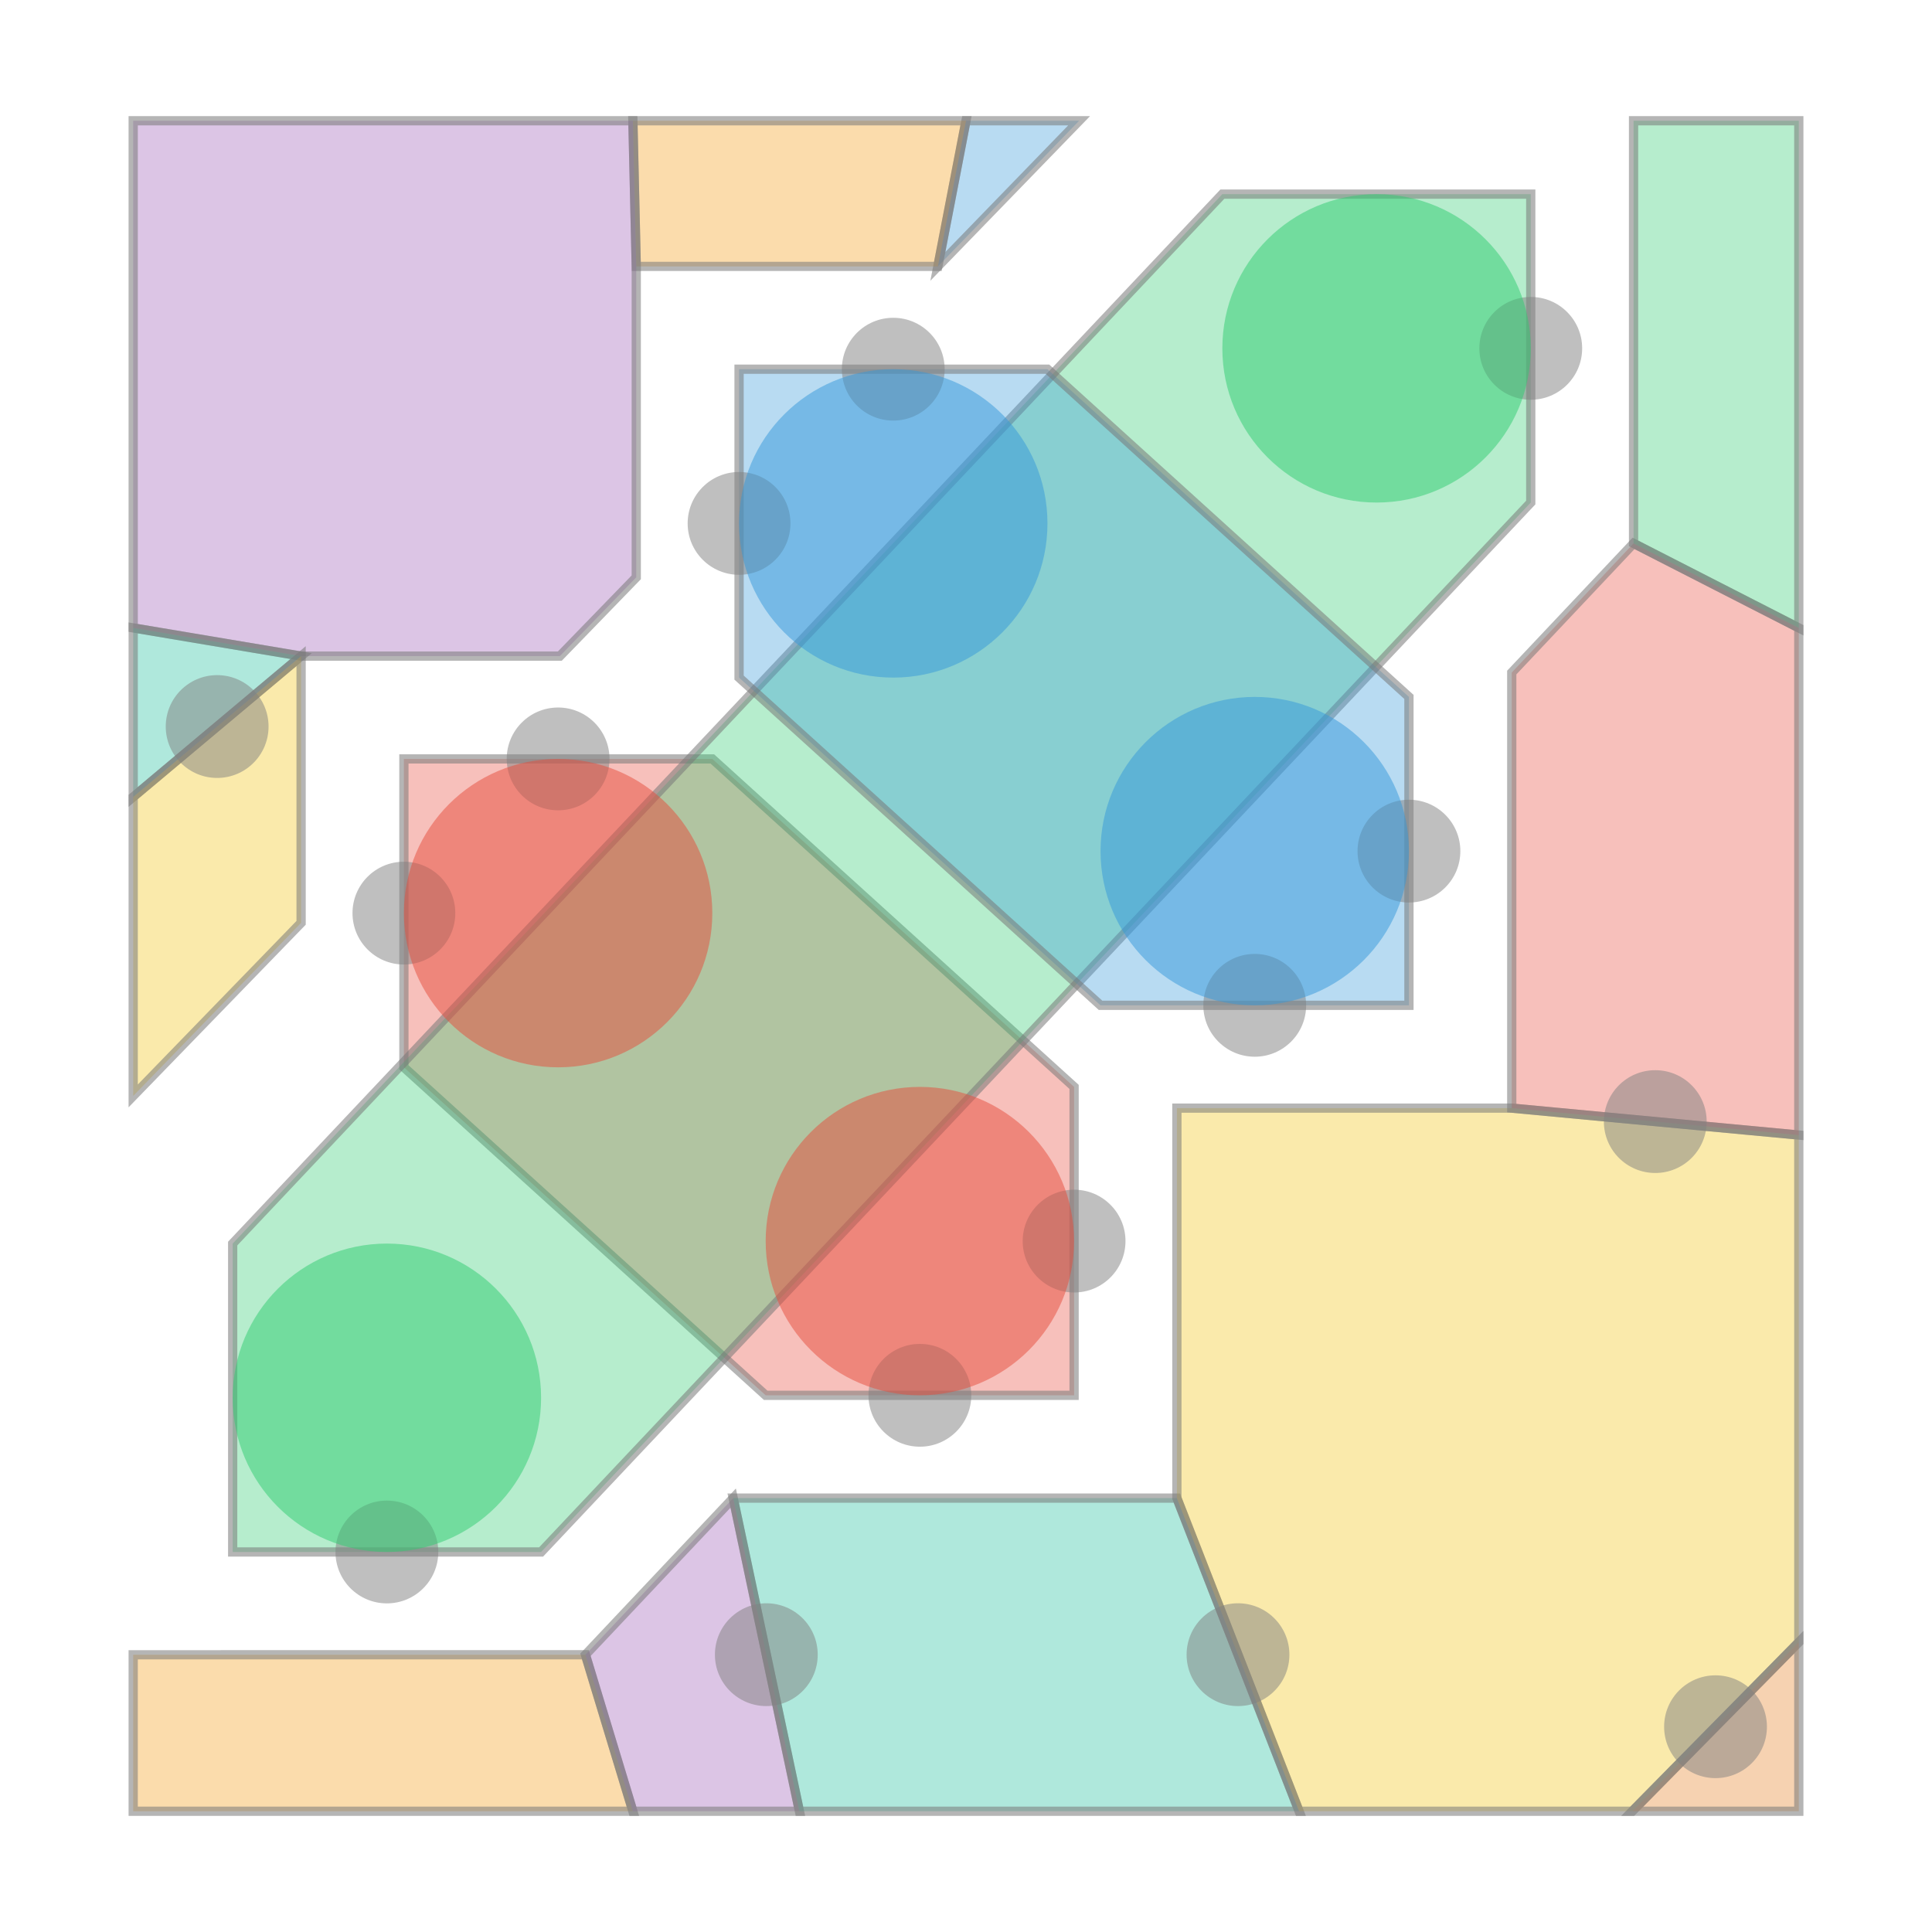
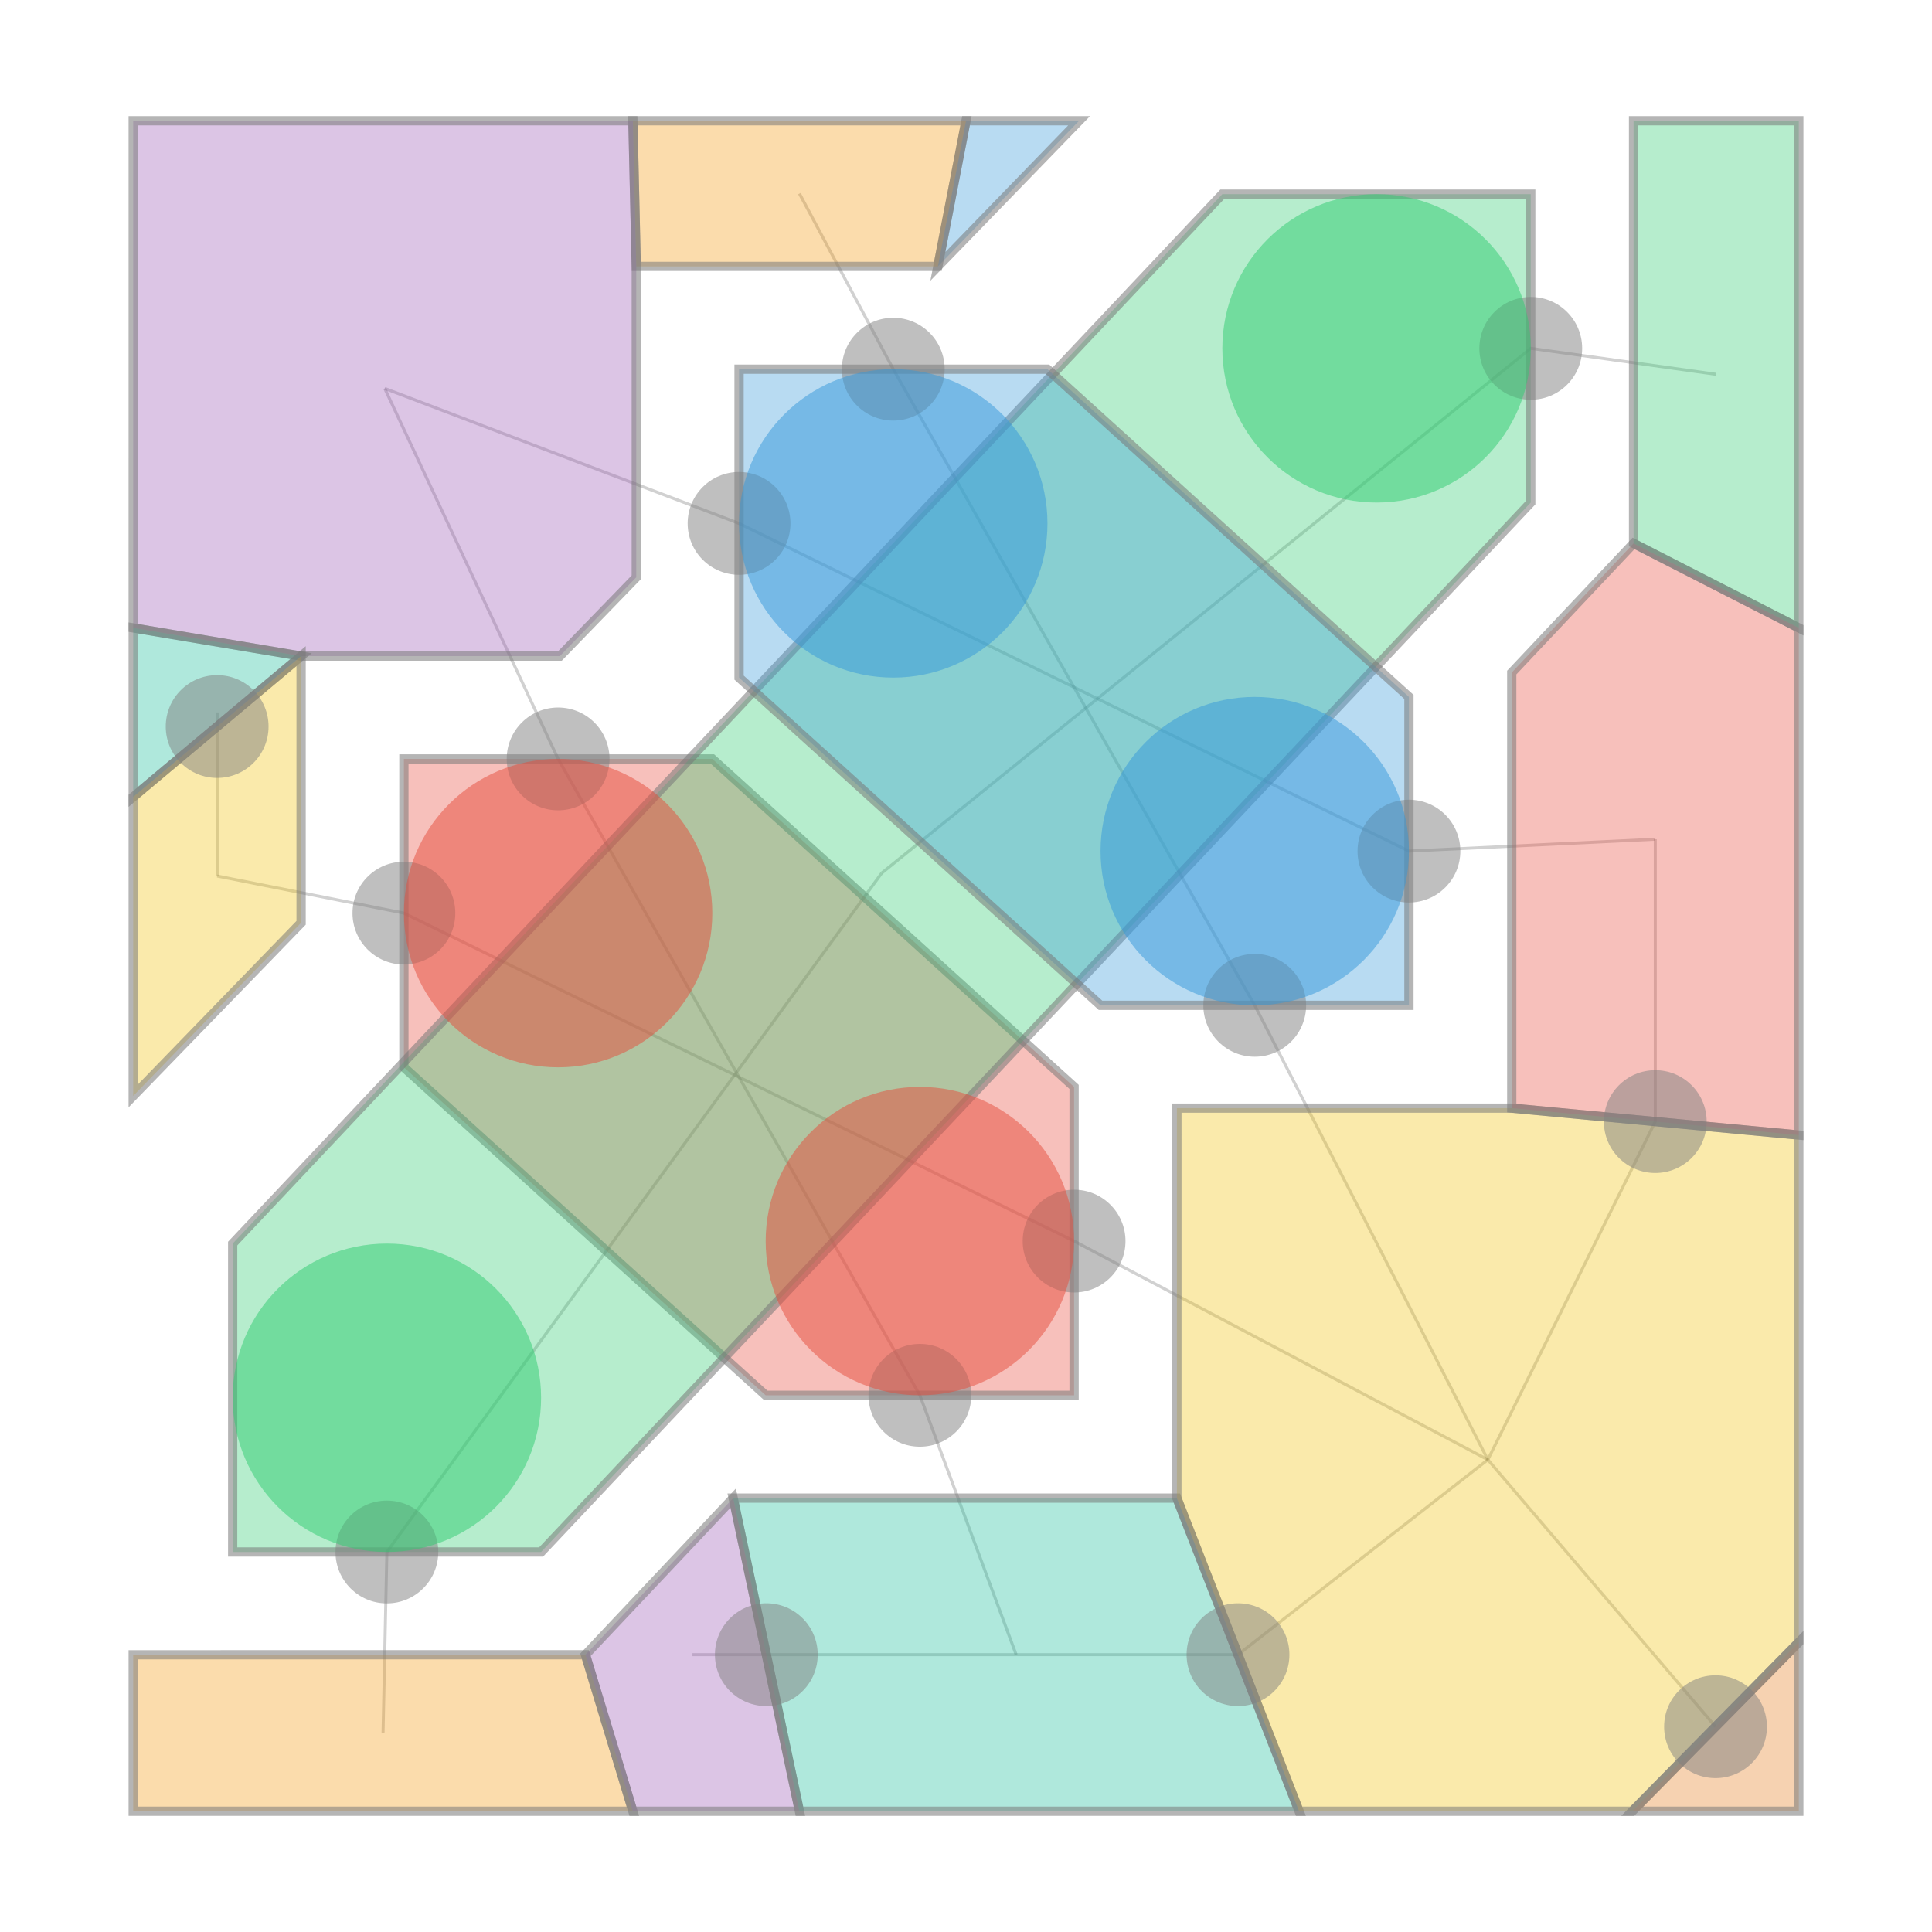
<svg xmlns="http://www.w3.org/2000/svg" width="640" height="640" viewBox="0 0 640 640">
  <rect width="100%" height="100%" fill="white" />
+   <g>
+     <polyline data-points="-0.26610011529127064,-0.6699012499999999 -0.19423520965698216,-0.6699007499999999 0.04879204034301783,-0.6698997499999999" data-type="line" data-label="" points="229.38,548.133 253.854,548.133 336.616,548.133" fill="none" stroke="rgba(100, 100, 100, 0.3)" stroke-width="1px" />
+   </g>
+   <g>
+     <polyline data-points="0.04879204034301783,-0.6698997499999999 0.2645865,-0.6698997499999999 0.5076172499999999,-0.48022624999999997" data-type="line" data-label="" points="336.616,548.133 410.104,548.133 492.868,483.54" fill="none" stroke="rgba(100, 100, 100, 0.3)" stroke-width="1px" />
+   </g>
+   <g>
+     <polyline data-points="0.5076172499999999,-0.48022624999999997 0.7290872499999999,-0.7399844499999999 0.7290872499999999,-0.7399854499999999" data-type="line" data-label="" points="492.868,483.54 568.289,572 568.289,572" fill="none" stroke="rgba(100, 100, 100, 0.3)" stroke-width="1px" />
+   </g>
+   <g>
+     <polyline data-points="0.5076172499999999,-0.48022624999999997 0.6704812499999999,-0.15134354999999994 0.67048225,0.12332931189724855" data-type="line" data-label="" points="492.868,483.54 548.331,371.54 548.331,278.001" fill="none" stroke="rgba(100, 100, 100, 0.3)" stroke-width="1px" />
+   </g>
+   <g>
+     <polyline data-points="-0.72843275,0.24666314999999994 -0.72843225,0.23294054999999997 -0.72843375,0.08752903647455533" data-type="line" data-label="" points="71.934,235.999 71.934,240.673 71.934,290.192" fill="none" stroke="rgba(100, 100, 100, 0.3)" stroke-width="1px" />
+   </g>
+   <g>
+     <polyline data-points="-0.22081649999999997,-0.10807799999999998 -0.396773,0.20144 -0.56542525,0.56182175" data-type="line" data-label="" points="244.802,356.806 184.88,251.4 127.446,128.673" fill="none" stroke="rgba(100, 100, 100, 0.3)" stroke-width="1px" />
+   </g>
+   <g>
+     <polyline data-points="-0.22081649999999997,-0.10807799999999998 -0.04485999999999999,-0.41759599999999997 0.04879204034301783,-0.6698997499999999" data-type="line" data-label="" points="244.802,356.806 304.723,462.211 336.616,548.133" fill="none" stroke="rgba(100, 100, 100, 0.3)" stroke-width="1px" />
+   </g>
+   <g>
+     <polyline data-points="-0.22081649999999997,-0.10807799999999998 -0.546773,0.05144000000000001 -0.72843375,0.08752903647455533" data-type="line" data-label="" points="244.802,356.806 133.798,302.482 71.934,290.192" fill="none" stroke="rgba(100, 100, 100, 0.3)" stroke-width="1px" />
+   </g>
+   <g>
+     <polyline data-points="-0.22081649999999997,-0.10807799999999998 0.10514,-0.267596 0.5076172499999999,-0.48022624999999997" data-type="line" data-label="" points="244.802,356.806 355.805,411.129 492.868,483.54" fill="none" stroke="rgba(100, 100, 100, 0.3)" stroke-width="1px" />
+   </g>
+   <g>
+     <polyline data-points="-0.08198450000000002,0.0904045 -0.563329,-0.570006 -0.5670682499999999,-0.74610625" data-type="line" data-label="" points="292.08,289.213 128.16,514.114 126.886,574.085" fill="none" stroke="rgba(100, 100, 100, 0.3)" stroke-width="1px" />
+   </g>
+   <g>
+     <polyline data-points="-0.08198450000000002,0.0904045 0.54936,0.600815 0.7297277499999999,0.5755438499999999" data-type="line" data-label="" points="292.08,289.213 507.083,115.394 568.507,124" fill="none" stroke="rgba(100, 100, 100, 0.3)" stroke-width="1px" />
+   </g>
+   <g>
+     <polyline data-points="0.10505499999999998,0.27114550000000004 -0.07075600000000001,0.580539 -0.1620175,0.7513717499999999" data-type="line" data-label="" points="355.776,227.662 295.904,122.299 264.825,64.122" fill="none" stroke="rgba(100, 100, 100, 0.3)" stroke-width="1px" />
+   </g>
+   <g>
+     <polyline data-points="0.10505499999999998,0.27114550000000004 0.280866,-0.03824799999999999 0.5076172499999999,-0.48022624999999997" data-type="line" data-label="" points="355.776,227.662 415.648,333.025 492.868,483.54" fill="none" stroke="rgba(100, 100, 100, 0.3)" stroke-width="1px" />
+   </g>
+   <g>
+     <polyline data-points="0.10505499999999998,0.27114550000000004 -0.220756,0.430539 -0.56542525,0.56182175" data-type="line" data-label="" points="355.776,227.662 244.822,173.381 127.446,128.673" fill="none" stroke="rgba(100, 100, 100, 0.3)" stroke-width="1px" />
+   </g>
+   <g>
+     <polyline data-points="0.10505499999999998,0.27114550000000004 0.43086599999999997,0.11175199999999999 0.67048225,0.12332931189724855" data-type="line" data-label="" points="355.776,227.662 466.73,281.943 548.331,278.001" fill="none" stroke="rgba(100, 100, 100, 0.3)" stroke-width="1px" />
+   </g>
  <g>
    <polygon data-type="polygon" data-label="" data-points="-0.546773,0.20144 -0.246773,0.20144 0.10514,-0.117596 0.10514,-0.41759599999999997 -0.19485999999999998,-0.41759599999999997 -0.546773,-0.09856" points="133.798,251.4 235.962,251.4 355.805,360.047 355.805,462.211 253.641,462.211 133.798,353.564" fill="rgba(231, 76, 60, 0.35)" stroke="rgba(120, 120, 120, 0.55)" stroke-width="3.065" />
  </g>
  <g>
    <polygon data-type="polygon" data-label="" data-points="0.24936,0.750815 0.54936,0.750815 0.54936,0.45081499999999997 -0.41332899999999995,-0.570006 -0.713329,-0.570006 -0.713329,-0.27000599999999997" points="404.919,64.312 507.083,64.312 507.083,166.476 179.242,514.114 77.078,514.114 77.078,411.95" fill="rgba(46, 204, 113, 0.35)" stroke="rgba(120, 120, 120, 0.55)" stroke-width="3.065" />
  </g>
  <g>
    <polygon data-type="polygon" data-label="" data-points="-0.220756,0.580539 0.079244,0.580539 0.43086599999999997,0.261752 0.43086599999999997,-0.03824799999999999 0.130866,-0.03824799999999999 -0.220756,0.280539" points="244.822,122.299 346.986,122.299 466.73,230.861 466.73,333.025 364.566,333.025 244.822,224.463" fill="rgba(52, 152, 219, 0.35)" stroke="rgba(120, 120, 120, 0.55)" stroke-width="3.065" />
  </g>
  <g>
    <polygon data-type="polygon" data-label="" data-points="-0.6480799999999999,-0.8222054999999999 -0.4860594999999999,-0.8222054999999999 -0.32403899999999997,-0.8222044999999999 -0.3701817305825413,-0.670007 -0.8100964999999999,-0.6700079999999999 -0.8100974999999999,-0.8222054999999999" points="99.298,600 154.474,600 209.649,600 193.936,548.169 44.124,548.17 44.123,600" fill="rgba(243, 156, 18, 0.35)" stroke="rgba(120, 120, 120, 0.55)" stroke-width="3.065" />
  </g>
  <g>
    <polygon data-type="polygon" data-label="" data-points="-0.16201849999999998,-0.8222035 -0.22645191931396433,-0.5175979999999999 -0.3701817305825413,-0.670007 -0.32403899999999997,-0.8222044999999999" points="264.825,599.999 242.882,496.267 193.936,548.169 209.649,600" fill="rgba(155, 89, 182, 0.35)" stroke="rgba(120, 120, 120, 0.55)" stroke-width="3.065" />
  </g>
  <g>
    <polygon data-type="polygon" data-label="" data-points="0.000002,-0.8222054999999999 0.16202249999999999,-0.8222054999999999 0.324036,-0.8222054999999999 0.20513699999999999,-0.517594 -0.22645191931396433,-0.5175979999999999 -0.16201849999999998,-0.8222035" points="320.001,600 375.176,600 430.35,600 389.859,496.265 242.882,496.267 264.825,599.999" fill="rgba(26, 188, 156, 0.35)" stroke="rgba(120, 120, 120, 0.55)" stroke-width="3.065" />
  </g>
  <g>
    <polygon data-type="polygon" data-label="" data-points="0.8100974999999999,-0.32888120000000004 0.8100944999999999,-0.1644390999999999 0.5308679999999999,-0.13824799999999998 0.205143,-0.13824699999999998 0.20513699999999999,-0.517594 0.324036,-0.8222054999999999 0.48605649999999995,-0.8222044999999999 0.6480769999999999,-0.8222035 0.8100974999999999,-0.6577654 0.8100974999999999,-0.4933232999999999" points="595.877,432 595.876,375.999 500.786,367.08 389.861,367.08 389.859,496.265 430.35,600 485.525,600 540.701,599.999 595.877,544 595.877,488" fill="rgba(241, 196, 15, 0.35)" stroke="rgba(120, 120, 120, 0.55)" stroke-width="3.065" />
  </g>
  <g>
    <polygon data-type="polygon" data-label="" data-points="0.6480769999999999,-0.8222035 0.8100974999999999,-0.8222054999999999 0.8100974999999999,-0.6577654" points="540.701,599.999 595.877,600 595.877,544" fill="rgba(230, 126, 34, 0.35)" stroke="rgba(120, 120, 120, 0.55)" stroke-width="3.065" />
  </g>
  <g>
    <polygon data-type="polygon" data-label="" data-points="0.8100974999999999,0.3288821999999998 0.6493599999999999,0.411097723794497 0.530867,0.28544946055995296 0.5308679999999999,-0.13824799999999998 0.8100944999999999,-0.1644390999999999 0.8100955,-0.000002 0.8100964999999999,0.1644400999999999" points="595.877,208 541.138,180.002 500.785,222.791 500.786,367.08 595.876,375.999 595.876,320.001 595.876,264" fill="rgba(231, 76, 60, 0.35)" stroke="rgba(120, 120, 120, 0.55)" stroke-width="3.065" />
  </g>
  <g>
    <polygon data-type="polygon" data-label="" data-points="0.6493599999999999,0.411097723794497 0.8100974999999999,0.3288821999999998 0.8100974999999999,0.4933243000000001 0.8100974999999999,0.6577664 0.8100974999999999,0.8222035 0.649358,0.8222054999999999" points="541.138,180.002 595.877,208 595.877,152 595.877,95.999 595.877,40.001 541.137,40" fill="rgba(46, 204, 113, 0.35)" stroke="rgba(120, 120, 120, 0.55)" stroke-width="3.065" />
  </g>
  <g>
    <polygon data-type="polygon" data-label="" data-points="0.000001,0.8222035 -0.027378080330350014,0.680539 0.11004202589152173,0.8222054999999999" points="320,40.001 310.676,88.244 357.475,40" fill="rgba(52, 152, 219, 0.35)" stroke="rgba(120, 120, 120, 0.55)" stroke-width="3.065" />
  </g>
  <g>
    <polygon data-type="polygon" data-label="" data-points="-0.027378080330350014,0.680539 0.000001,0.8222035 -0.16201749999999998,0.8222044999999999 -0.324036,0.8222054999999999 -0.32075300000000007,0.680538" points="310.676,88.244 320,40.001 264.825,40 209.65,40 210.768,88.245" fill="rgba(243, 156, 18, 0.35)" stroke="rgba(120, 120, 120, 0.55)" stroke-width="3.065" />
  </g>
  <g>
    <polygon data-type="polygon" data-label="" data-points="-0.32075300000000007,0.680538 -0.324036,0.8222054999999999 -0.4860614999999999,0.8222054999999999 -0.6480799999999999,0.8222054999999999 -0.8100974999999999,0.8222035 -0.8100974999999999,0.6577633999999999 -0.8100964999999999,0.4933232999999999 -0.8100955,0.3288832 -0.64677,0.30143800000000004 -0.3951083951938174,0.30143900000000007 -0.32075400000000004,0.3780859678974683" points="210.768,88.245 209.65,40 154.473,40 99.298,40 44.123,40.001 44.123,96 44.124,152 44.124,208 99.744,217.346 185.447,217.346 210.768,191.244" fill="rgba(155, 89, 182, 0.35)" stroke="rgba(120, 120, 120, 0.55)" stroke-width="3.065" />
  </g>
  <g>
    <polygon data-type="polygon" data-label="" data-points="-0.8100955,0.3288832 -0.8100944999999999,0.1644430999999999 -0.64677,0.30143800000000004" points="44.124,208 44.124,263.999 99.744,217.346" fill="rgba(26, 188, 156, 0.35)" stroke="rgba(120, 120, 120, 0.55)" stroke-width="3.065" />
  </g>
  <g>
    <polygon data-type="polygon" data-label="" data-points="-0.646771,0.04199388419849993 -0.64677,0.30143800000000004 -0.8100944999999999,0.1644430999999999 -0.8100974999999999,-0.000002 -0.8100974999999999,-0.12637992705088938" points="99.744,305.699 99.744,217.346 44.124,263.999 44.123,320.001 44.123,363.038" fill="rgba(241, 196, 15, 0.35)" stroke="rgba(120, 120, 120, 0.55)" stroke-width="3.065" />
  </g>
  <circle data-type="circle" data-label="" data-x="-0.19423520965698216" data-y="-0.6699007499999999" cx="253.854" cy="548.133" r="17.027" fill="rgba(128, 128, 128, 0.5)" stroke="black" stroke-width="0.003" />
  <circle data-type="circle" data-label="" data-x="0.2645865" data-y="-0.6698997499999999" cx="410.104" cy="548.133" r="17.027" fill="rgba(128, 128, 128, 0.5)" stroke="black" stroke-width="0.003" />
  <circle data-type="circle" data-label="" data-x="0.7290872499999999" data-y="-0.7399844499999999" cx="568.289" cy="572" r="17.027" fill="rgba(128, 128, 128, 0.5)" stroke="black" stroke-width="0.003" />
  <circle data-type="circle" data-label="" data-x="0.6704812499999999" data-y="-0.15134354999999994" cx="548.331" cy="371.54" r="17.027" fill="rgba(128, 128, 128, 0.5)" stroke="black" stroke-width="0.003" />
  <circle data-type="circle" data-label="" data-x="-0.72843225" data-y="0.23294054999999997" cx="71.934" cy="240.673" r="17.027" fill="rgba(128, 128, 128, 0.5)" stroke="black" stroke-width="0.003" />
  <circle data-type="circle" data-label="" data-x="-0.396773" data-y="0.20144" cx="184.88" cy="251.4" r="17.027" fill="rgba(128, 128, 128, 0.5)" stroke="black" stroke-width="0.003" />
  <circle data-type="circle" data-label="" data-x="-0.04485999999999999" data-y="-0.41759599999999997" cx="304.723" cy="462.211" r="17.027" fill="rgba(128, 128, 128, 0.5)" stroke="black" stroke-width="0.003" />
  <circle data-type="circle" data-label="" data-x="-0.546773" data-y="0.05144000000000001" cx="133.798" cy="302.482" r="17.027" fill="rgba(128, 128, 128, 0.5)" stroke="black" stroke-width="0.003" />
  <circle data-type="circle" data-label="" data-x="0.10514" data-y="-0.267596" cx="355.805" cy="411.129" r="17.027" fill="rgba(128, 128, 128, 0.5)" stroke="black" stroke-width="0.003" />
  <circle data-type="circle" data-label="" data-x="-0.563329" data-y="-0.570006" cx="128.16" cy="514.114" r="17.027" fill="rgba(128, 128, 128, 0.5)" stroke="black" stroke-width="0.003" />
  <circle data-type="circle" data-label="" data-x="0.54936" data-y="0.600815" cx="507.083" cy="115.394" r="17.027" fill="rgba(128, 128, 128, 0.5)" stroke="black" stroke-width="0.003" />
  <circle data-type="circle" data-label="" data-x="-0.07075600000000001" data-y="0.580539" cx="295.904" cy="122.299" r="17.027" fill="rgba(128, 128, 128, 0.5)" stroke="black" stroke-width="0.003" />
  <circle data-type="circle" data-label="" data-x="0.280866" data-y="-0.03824799999999999" cx="415.648" cy="333.025" r="17.027" fill="rgba(128, 128, 128, 0.5)" stroke="black" stroke-width="0.003" />
  <circle data-type="circle" data-label="" data-x="-0.220756" data-y="0.430539" cx="244.822" cy="173.381" r="17.027" fill="rgba(128, 128, 128, 0.5)" stroke="black" stroke-width="0.003" />
  <circle data-type="circle" data-label="" data-x="0.43086599999999997" data-y="0.11175199999999999" cx="466.73" cy="281.943" r="17.027" fill="rgba(128, 128, 128, 0.5)" stroke="black" stroke-width="0.003" />
  <circle data-type="circle" data-label="" data-x="-0.396773" data-y="0.05144" cx="184.88" cy="302.482" r="51.082" fill="rgba(231, 76, 60, 0.5)" stroke="black" stroke-width="0.003" />
  <circle data-type="circle" data-label="" data-x="-0.04486" data-y="-0.267596" cx="304.723" cy="411.129" r="51.082" fill="rgba(231, 76, 60, 0.5)" stroke="black" stroke-width="0.003" />
  <circle data-type="circle" data-label="" data-x="0.39936" data-y="0.600815" cx="456.001" cy="115.394" r="51.082" fill="rgba(46, 204, 113, 0.5)" stroke="black" stroke-width="0.003" />
  <circle data-type="circle" data-label="" data-x="-0.563329" data-y="-0.420006" cx="128.16" cy="463.032" r="51.082" fill="rgba(46, 204, 113, 0.5)" stroke="black" stroke-width="0.003" />
  <circle data-type="circle" data-label="" data-x="-0.070756" data-y="0.430539" cx="295.904" cy="173.381" r="51.082" fill="rgba(52, 152, 219, 0.5)" stroke="black" stroke-width="0.003" />
  <circle data-type="circle" data-label="" data-x="0.280866" data-y="0.111752" cx="415.648" cy="281.943" r="51.082" fill="rgba(52, 152, 219, 0.5)" stroke="black" stroke-width="0.003" />
  <g id="crosshair" style="display: none">
    <line id="crosshair-h" y1="0" y2="640" stroke="#666" stroke-width="0.5" />
    <line id="crosshair-v" x1="0" x2="640" stroke="#666" stroke-width="0.5" />
    <text id="coordinates" font-family="monospace" font-size="12" fill="#666" />
  </g>
</svg>
